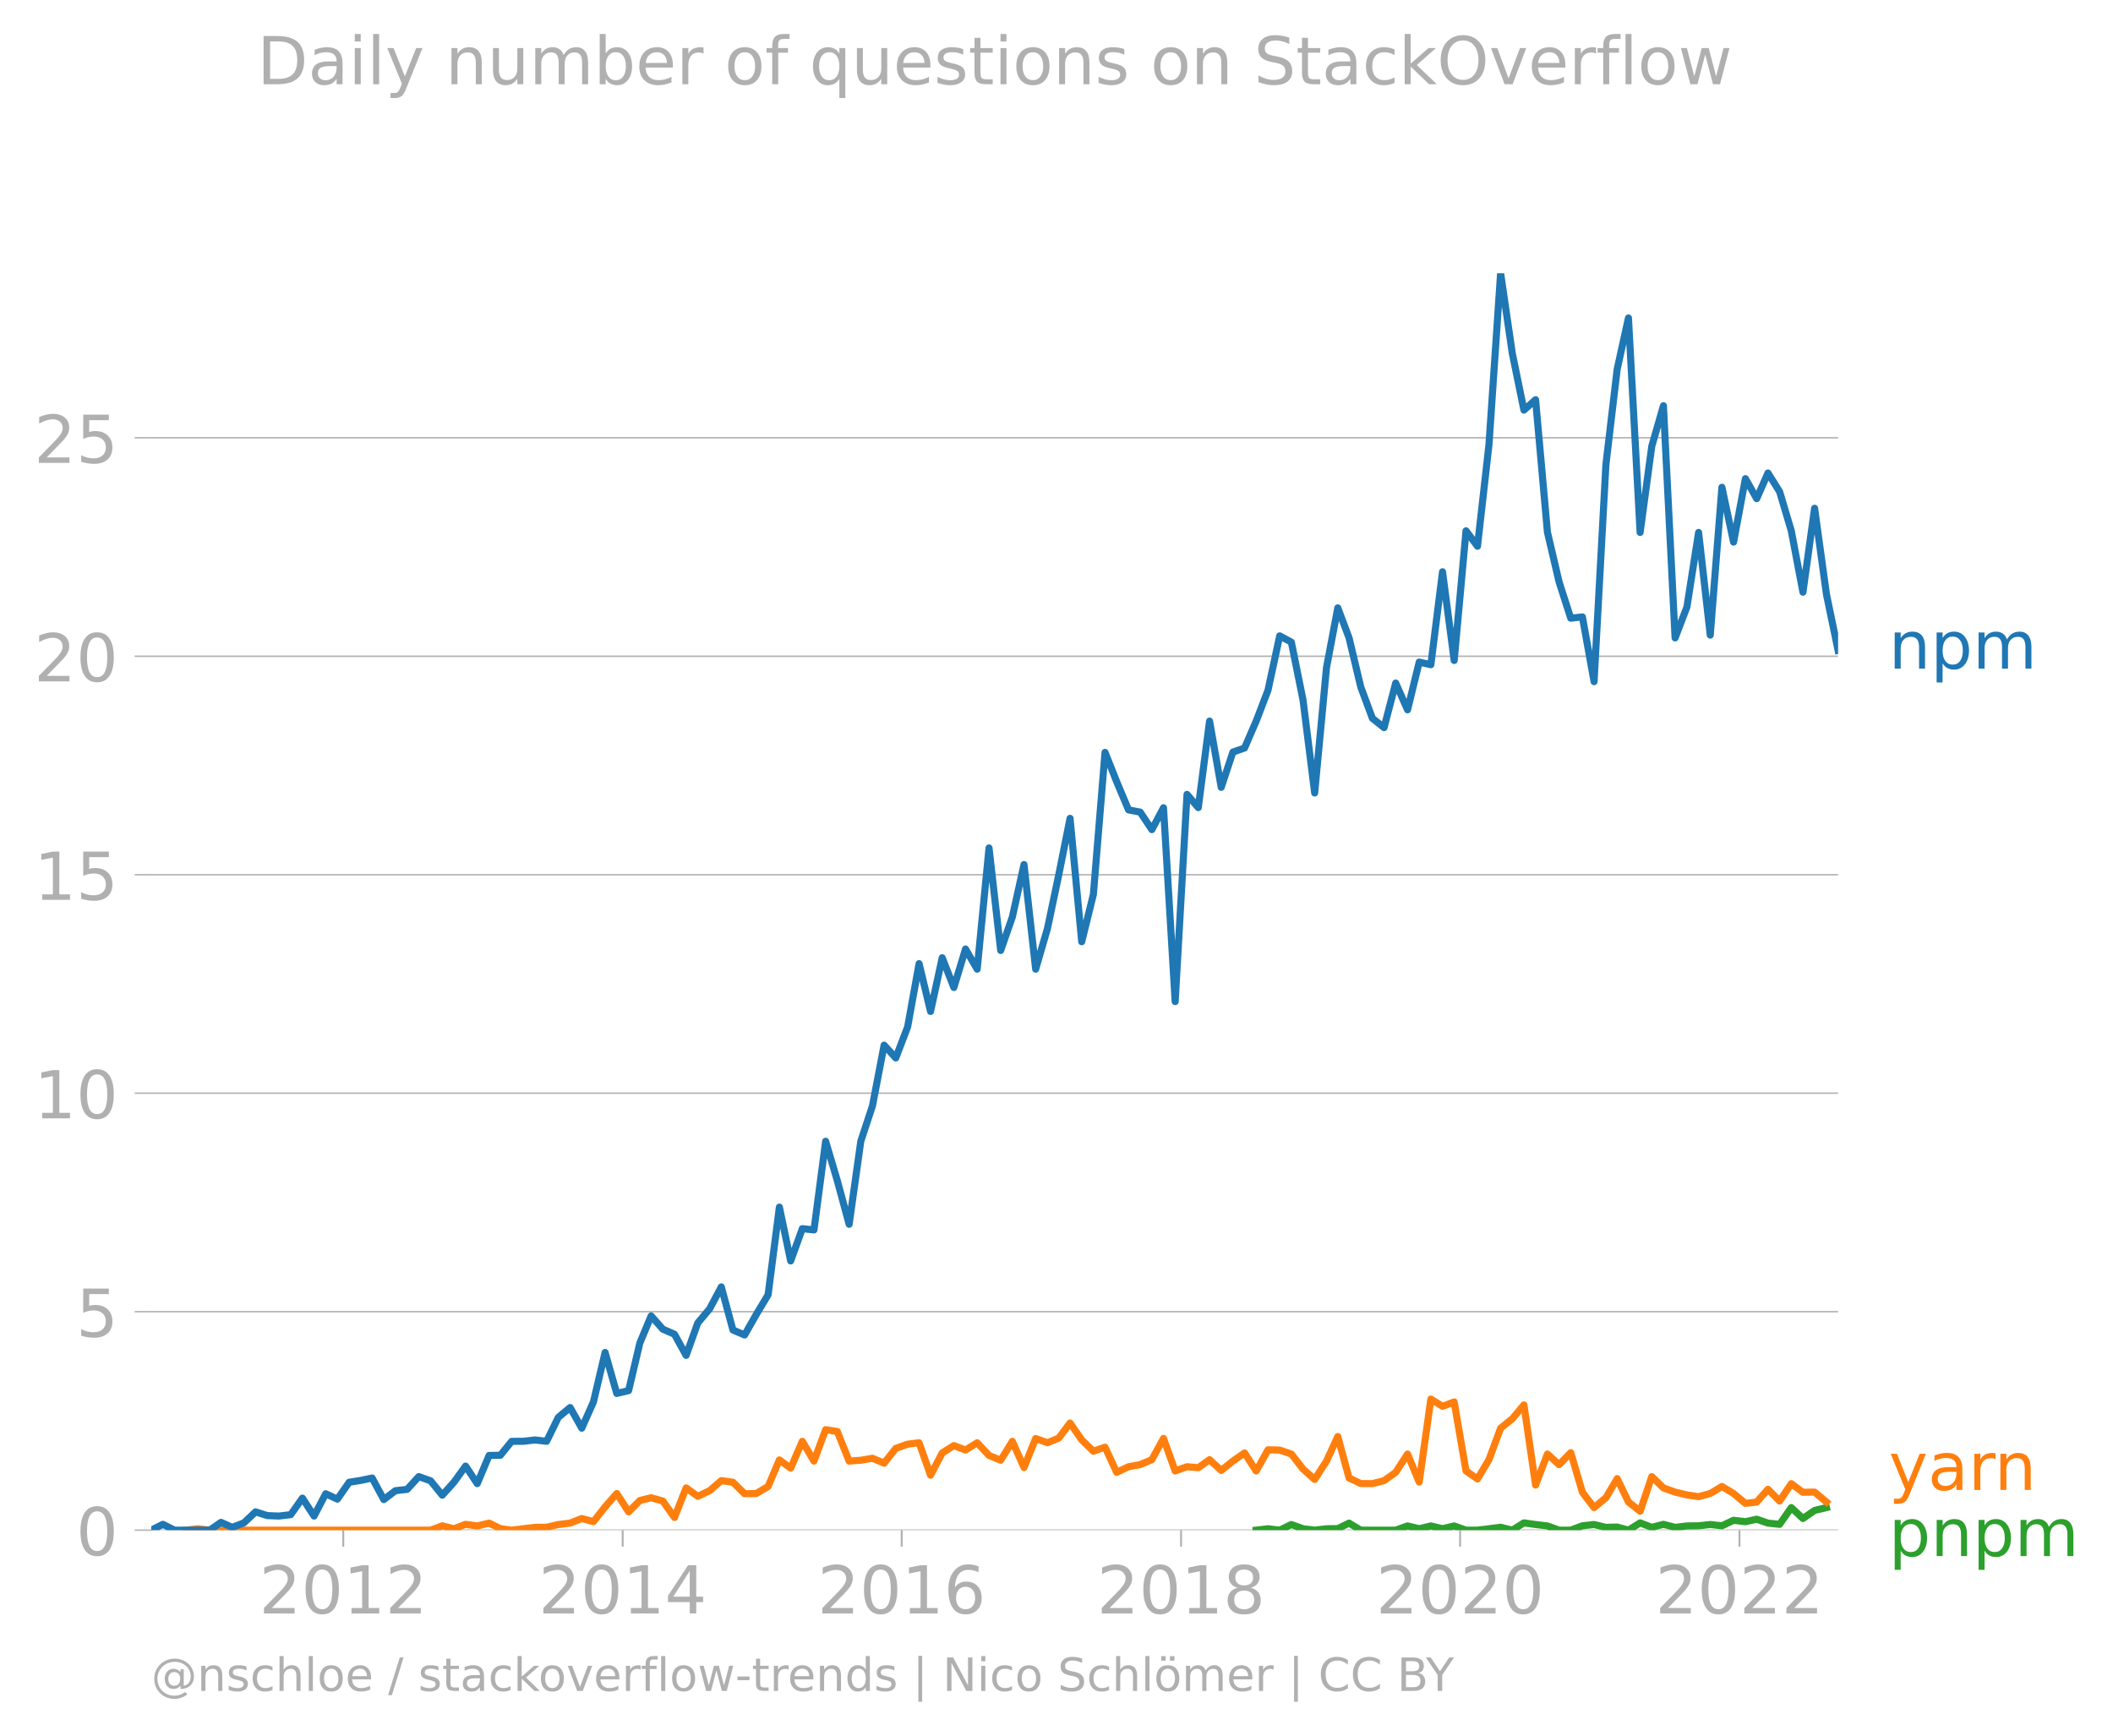
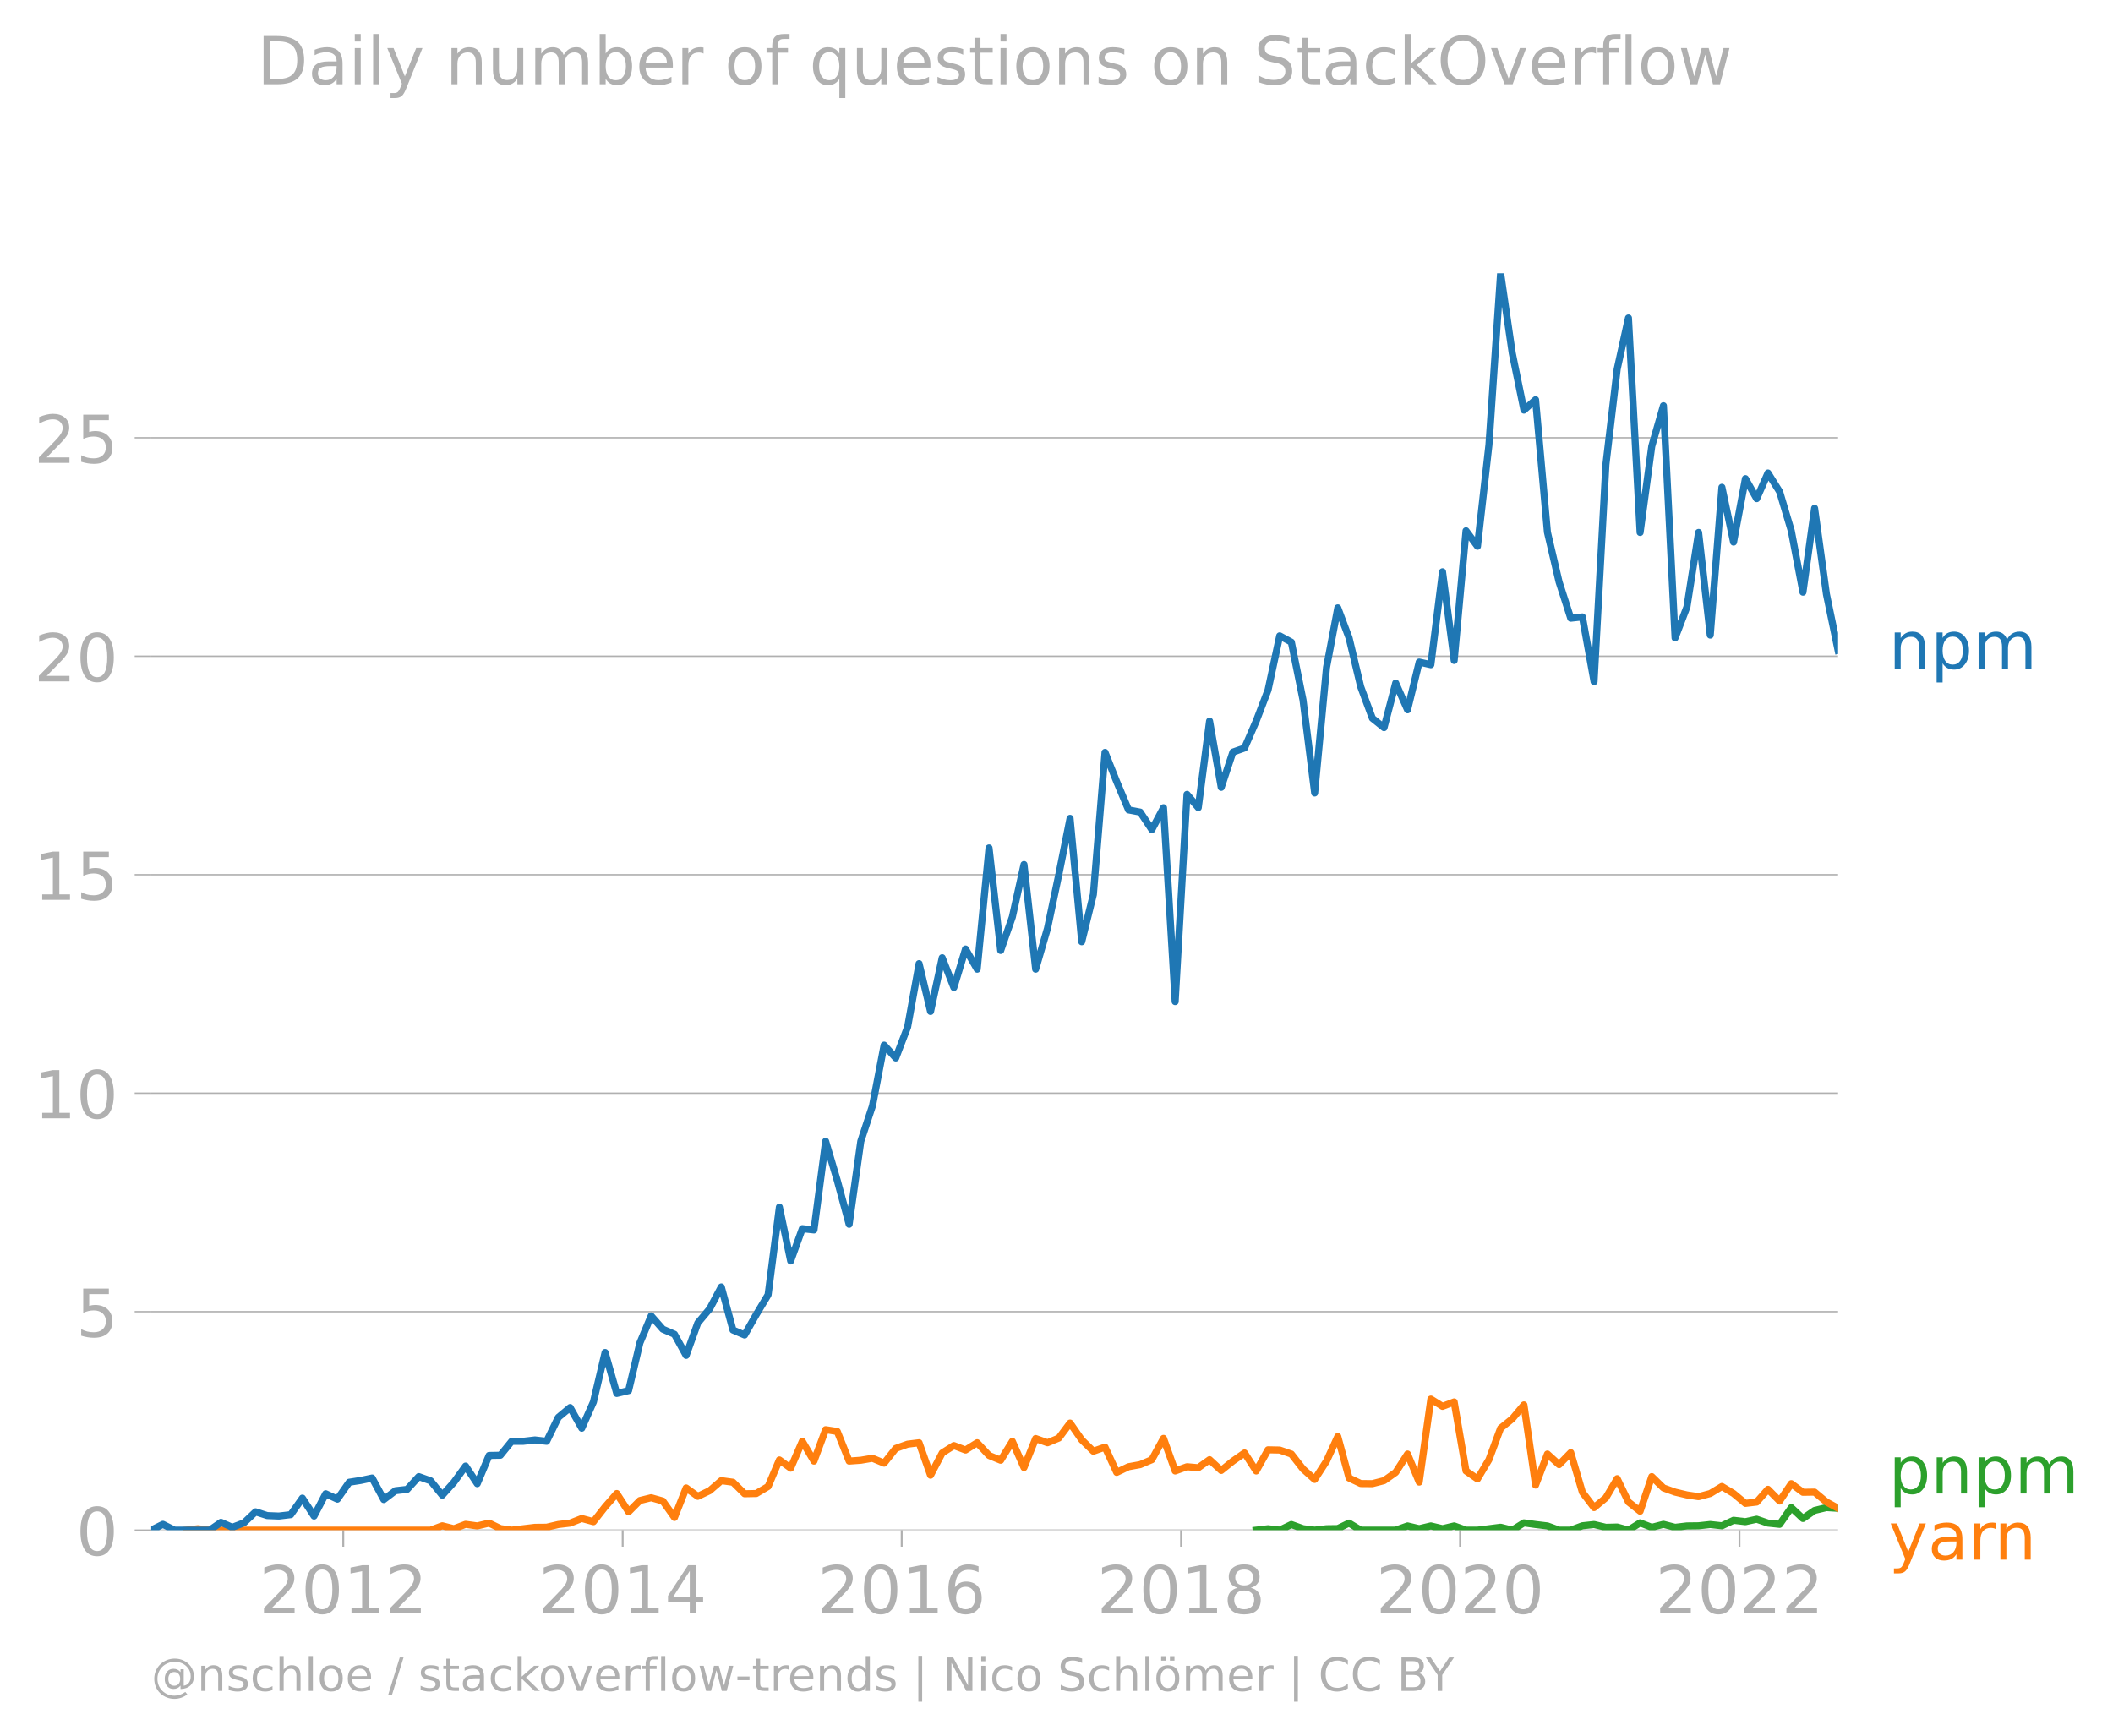
<svg xmlns="http://www.w3.org/2000/svg" xmlns:xlink="http://www.w3.org/1999/xlink" width="596.445" height="489.969" viewBox="0 0 447.334 367.477">
  <defs>
    <style>*{stroke-linejoin:round;stroke-linecap:butt}</style>
  </defs>
  <g id="figure_1">
    <path d="M0 367.477h447.334V0H0v367.477z" style="fill:none" id="patch_1" />
    <g id="axes_1">
      <path d="M32.015 323.95h357.12V57.838H32.015V323.95z" style="fill:none" id="patch_2" />
      <g id="matplotlib.axis_1">
        <g id="xtick_1">
          <g id="line2d_1">
            <defs>
-               <path id="m78b4363bbf" d="M0 0v3.5" style="stroke:#b0b0b0;stroke-width:.4" />
-             </defs>
-             <use xlink:href="#m78b4363bbf" x="72.675" y="323.95" style="fill:#b0b0b0;stroke:#b0b0b0;stroke-width:.4" />
+               <path id="mc1147c8a3c" d="M0 0v3.5" style="stroke:#b0b0b0;stroke-width:.4" />
+             </defs>
+             <use xlink:href="#mc1147c8a3c" x="72.675" y="323.95" style="fill:#b0b0b0;stroke:#b0b0b0;stroke-width:.4" />
          </g>
          <g style="fill:#b0b0b0" transform="matrix(.14 0 0 -.14 54.86 341.588)" id="text_1">
            <defs>
              <path id="DejaVuSans-32" d="M1228 531h2203V0H469v531q359 372 979 998 621 627 780 809 303 340 423 576 121 236 121 464 0 372-261 606-261 235-680 235-297 0-627-103-329-103-704-313v638q381 153 712 231 332 78 607 78 725 0 1156-363 431-362 431-968 0-288-108-546-107-257-392-607-78-91-497-524-418-433-1181-1211z" transform="scale(.01563)" />
              <path id="DejaVuSans-30" d="M2034 4250q-487 0-733-480-245-479-245-1442 0-959 245-1439 246-480 733-480 491 0 736 480 246 480 246 1439 0 963-246 1442-245 480-736 480zm0 500q785 0 1199-621 414-620 414-1801 0-1178-414-1799Q2819-91 2034-91q-784 0-1198 620-414 621-414 1799 0 1181 414 1801 414 621 1198 621z" transform="scale(.01563)" />
              <path id="DejaVuSans-31" d="M794 531h1031v3560L703 3866v575l1116 225h631V531h1031V0H794v531z" transform="scale(.01563)" />
            </defs>
            <use xlink:href="#DejaVuSans-32" />
            <use xlink:href="#DejaVuSans-30" x="63.623" />
            <use xlink:href="#DejaVuSans-31" x="127.246" />
            <use xlink:href="#DejaVuSans-32" x="190.869" />
          </g>
        </g>
        <g id="xtick_2">
-           <use xlink:href="#m78b4363bbf" x="131.824" y="323.95" style="fill:#b0b0b0;stroke:#b0b0b0;stroke-width:.4" id="line2d_2" />
+           <use xlink:href="#mc1147c8a3c" x="131.824" y="323.95" style="fill:#b0b0b0;stroke:#b0b0b0;stroke-width:.4" id="line2d_2" />
          <g style="fill:#b0b0b0" transform="matrix(.14 0 0 -.14 114.01 341.588)" id="text_2">
            <defs>
              <path id="DejaVuSans-34" d="M2419 4116 825 1625h1594v2491zm-166 550h794V1625h666v-525h-666V0h-628v1100H313v609l1940 2957z" transform="scale(.01563)" />
            </defs>
            <use xlink:href="#DejaVuSans-32" />
            <use xlink:href="#DejaVuSans-30" x="63.623" />
            <use xlink:href="#DejaVuSans-31" x="127.246" />
            <use xlink:href="#DejaVuSans-34" x="190.869" />
          </g>
        </g>
        <g id="xtick_3">
-           <use xlink:href="#m78b4363bbf" x="190.892" y="323.95" style="fill:#b0b0b0;stroke:#b0b0b0;stroke-width:.4" id="line2d_3" />
+           <use xlink:href="#mc1147c8a3c" x="190.892" y="323.95" style="fill:#b0b0b0;stroke:#b0b0b0;stroke-width:.4" id="line2d_3" />
          <g style="fill:#b0b0b0" transform="matrix(.14 0 0 -.14 173.077 341.588)" id="text_3">
            <defs>
              <path id="DejaVuSans-36" d="M2113 2584q-425 0-674-291-248-290-248-796 0-503 248-796 249-292 674-292t673 292q248 293 248 796 0 506-248 796-248 291-673 291zm1253 1979v-575q-238 112-480 171-242 60-480 60-625 0-955-422-329-422-376-1275 184 272 462 417 279 145 613 145 703 0 1111-427 408-426 408-1160 0-719-425-1154Q2819-91 2113-91q-810 0-1238 620-428 621-428 1799 0 1106 525 1764t1409 658q238 0 480-47t505-140z" transform="scale(.01563)" />
            </defs>
            <use xlink:href="#DejaVuSans-32" />
            <use xlink:href="#DejaVuSans-30" x="63.623" />
            <use xlink:href="#DejaVuSans-31" x="127.246" />
            <use xlink:href="#DejaVuSans-36" x="190.869" />
          </g>
        </g>
        <g id="xtick_4">
-           <use xlink:href="#m78b4363bbf" x="250.041" y="323.95" style="fill:#b0b0b0;stroke:#b0b0b0;stroke-width:.4" id="line2d_4" />
+           <use xlink:href="#mc1147c8a3c" x="250.041" y="323.95" style="fill:#b0b0b0;stroke:#b0b0b0;stroke-width:.4" id="line2d_4" />
          <g style="fill:#b0b0b0" transform="matrix(.14 0 0 -.14 232.226 341.588)" id="text_4">
            <defs>
              <path id="DejaVuSans-38" d="M2034 2216q-450 0-708-241-257-241-257-662 0-422 257-663 258-241 708-241t709 242q260 243 260 662 0 421-258 662-257 241-711 241zm-631 268q-406 100-633 378-226 279-226 679 0 559 398 884 399 325 1092 325 697 0 1094-325t397-884q0-400-227-679-226-278-629-378 456-106 710-416 255-309 255-755 0-679-414-1042Q2806-91 2034-91q-771 0-1186 362-414 363-414 1042 0 446 256 755 257 310 713 416zm-231 997q0-362 226-565 227-203 636-203 407 0 636 203 230 203 230 565 0 363-230 566-229 203-636 203-409 0-636-203-226-203-226-566z" transform="scale(.01563)" />
            </defs>
            <use xlink:href="#DejaVuSans-32" />
            <use xlink:href="#DejaVuSans-30" x="63.623" />
            <use xlink:href="#DejaVuSans-31" x="127.246" />
            <use xlink:href="#DejaVuSans-38" x="190.869" />
          </g>
        </g>
        <g id="xtick_5">
-           <use xlink:href="#m78b4363bbf" x="309.11" y="323.95" style="fill:#b0b0b0;stroke:#b0b0b0;stroke-width:.4" id="line2d_5" />
+           <use xlink:href="#mc1147c8a3c" x="309.11" y="323.95" style="fill:#b0b0b0;stroke:#b0b0b0;stroke-width:.4" id="line2d_5" />
          <g style="fill:#b0b0b0" transform="matrix(.14 0 0 -.14 291.295 341.588)" id="text_5">
            <use xlink:href="#DejaVuSans-32" />
            <use xlink:href="#DejaVuSans-30" x="63.623" />
            <use xlink:href="#DejaVuSans-32" x="127.246" />
            <use xlink:href="#DejaVuSans-30" x="190.869" />
          </g>
        </g>
        <g id="xtick_6">
-           <use xlink:href="#m78b4363bbf" x="368.259" y="323.95" style="fill:#b0b0b0;stroke:#b0b0b0;stroke-width:.4" id="line2d_6" />
+           <use xlink:href="#mc1147c8a3c" x="368.259" y="323.95" style="fill:#b0b0b0;stroke:#b0b0b0;stroke-width:.4" id="line2d_6" />
          <g style="fill:#b0b0b0" transform="matrix(.14 0 0 -.14 350.444 341.588)" id="text_6">
            <use xlink:href="#DejaVuSans-32" />
            <use xlink:href="#DejaVuSans-30" x="63.623" />
            <use xlink:href="#DejaVuSans-32" x="127.246" />
            <use xlink:href="#DejaVuSans-32" x="190.869" />
          </g>
        </g>
      </g>
      <g id="matplotlib.axis_2">
        <g id="ytick_1">
-           <path d="M32.015 323.95h357.12" clip-path="url(#p2199825bd9)" style="fill:none;stroke:#b0b0b0;stroke-width:.3;stroke-linecap:square" id="line2d_7" />
+           <path d="M32.015 323.95h357.12" clip-path="url(#pda63fb251d)" style="fill:none;stroke:#b0b0b0;stroke-width:.3;stroke-linecap:square" id="line2d_7" />
          <g id="line2d_8">
            <defs>
-               <path id="m11f806fd01" d="M0 0h-3.5" style="stroke:#b0b0b0;stroke-width:.3" />
-             </defs>
-             <use xlink:href="#m11f806fd01" x="32.015" y="323.95" style="fill:#b0b0b0;stroke:#b0b0b0;stroke-width:.3" />
+               <path id="m1eaca23e00" d="M0 0h-3.5" style="stroke:#b0b0b0;stroke-width:.3" />
+             </defs>
+             <use xlink:href="#m1eaca23e00" x="32.015" y="323.95" style="fill:#b0b0b0;stroke:#b0b0b0;stroke-width:.3" />
          </g>
          <use xlink:href="#DejaVuSans-30" style="fill:#b0b0b0" transform="matrix(.14 0 0 -.14 16.108 329.269)" id="text_7" />
        </g>
        <g id="ytick_2">
-           <path d="M32.015 277.696h357.12" clip-path="url(#p2199825bd9)" style="fill:none;stroke:#b0b0b0;stroke-width:.3;stroke-linecap:square" id="line2d_9" />
-           <use xlink:href="#m11f806fd01" x="32.015" y="277.696" style="fill:#b0b0b0;stroke:#b0b0b0;stroke-width:.3" id="line2d_10" />
+           <path d="M32.015 277.696h357.12" clip-path="url(#pda63fb251d)" style="fill:none;stroke:#b0b0b0;stroke-width:.3;stroke-linecap:square" id="line2d_9" />
+           <use xlink:href="#m1eaca23e00" x="32.015" y="277.696" style="fill:#b0b0b0;stroke:#b0b0b0;stroke-width:.3" id="line2d_10" />
          <g style="fill:#b0b0b0" transform="matrix(.14 0 0 -.14 16.108 283.015)" id="text_8">
            <defs>
              <path id="DejaVuSans-35" d="M691 4666h2478v-532H1269V2991q137 47 274 70 138 23 276 23 781 0 1237-428 457-428 457-1159 0-753-469-1171Q2575-91 1722-91q-294 0-599 50Q819 9 494 109v635q281-153 581-228t634-75q541 0 856 284 316 284 316 772 0 487-316 771-315 285-856 285-253 0-505-56-251-56-513-175v2344z" transform="scale(.01563)" />
            </defs>
            <use xlink:href="#DejaVuSans-35" />
          </g>
        </g>
        <g id="ytick_3">
-           <path d="M32.015 231.443h357.12" clip-path="url(#p2199825bd9)" style="fill:none;stroke:#b0b0b0;stroke-width:.3;stroke-linecap:square" id="line2d_11" />
-           <use xlink:href="#m11f806fd01" x="32.015" y="231.443" style="fill:#b0b0b0;stroke:#b0b0b0;stroke-width:.3" id="line2d_12" />
+           <path d="M32.015 231.443h357.12" clip-path="url(#pda63fb251d)" style="fill:none;stroke:#b0b0b0;stroke-width:.3;stroke-linecap:square" id="line2d_11" />
+           <use xlink:href="#m1eaca23e00" x="32.015" y="231.443" style="fill:#b0b0b0;stroke:#b0b0b0;stroke-width:.3" id="line2d_12" />
          <g style="fill:#b0b0b0" transform="matrix(.14 0 0 -.14 7.2 236.762)" id="text_9">
            <use xlink:href="#DejaVuSans-31" />
            <use xlink:href="#DejaVuSans-30" x="63.623" />
          </g>
        </g>
        <g id="ytick_4">
-           <path d="M32.015 185.19h357.12" clip-path="url(#p2199825bd9)" style="fill:none;stroke:#b0b0b0;stroke-width:.3;stroke-linecap:square" id="line2d_13" />
-           <use xlink:href="#m11f806fd01" x="32.015" y="185.189" style="fill:#b0b0b0;stroke:#b0b0b0;stroke-width:.3" id="line2d_14" />
+           <path d="M32.015 185.19h357.12" clip-path="url(#pda63fb251d)" style="fill:none;stroke:#b0b0b0;stroke-width:.3;stroke-linecap:square" id="line2d_13" />
+           <use xlink:href="#m1eaca23e00" x="32.015" y="185.189" style="fill:#b0b0b0;stroke:#b0b0b0;stroke-width:.3" id="line2d_14" />
          <g style="fill:#b0b0b0" transform="matrix(.14 0 0 -.14 7.2 190.508)" id="text_10">
            <use xlink:href="#DejaVuSans-31" />
            <use xlink:href="#DejaVuSans-35" x="63.623" />
          </g>
        </g>
        <g id="ytick_5">
-           <path d="M32.015 138.936h357.12" clip-path="url(#p2199825bd9)" style="fill:none;stroke:#b0b0b0;stroke-width:.3;stroke-linecap:square" id="line2d_15" />
-           <use xlink:href="#m11f806fd01" x="32.015" y="138.936" style="fill:#b0b0b0;stroke:#b0b0b0;stroke-width:.3" id="line2d_16" />
+           <path d="M32.015 138.936h357.12" clip-path="url(#pda63fb251d)" style="fill:none;stroke:#b0b0b0;stroke-width:.3;stroke-linecap:square" id="line2d_15" />
+           <use xlink:href="#m1eaca23e00" x="32.015" y="138.936" style="fill:#b0b0b0;stroke:#b0b0b0;stroke-width:.3" id="line2d_16" />
          <g style="fill:#b0b0b0" transform="matrix(.14 0 0 -.14 7.2 144.255)" id="text_11">
            <use xlink:href="#DejaVuSans-32" />
            <use xlink:href="#DejaVuSans-30" x="63.623" />
          </g>
        </g>
        <g id="ytick_6">
-           <path d="M32.015 92.682h357.12" clip-path="url(#p2199825bd9)" style="fill:none;stroke:#b0b0b0;stroke-width:.3;stroke-linecap:square" id="line2d_17" />
-           <use xlink:href="#m11f806fd01" x="32.015" y="92.682" style="fill:#b0b0b0;stroke:#b0b0b0;stroke-width:.3" id="line2d_18" />
+           <path d="M32.015 92.682h357.12" clip-path="url(#pda63fb251d)" style="fill:none;stroke:#b0b0b0;stroke-width:.3;stroke-linecap:square" id="line2d_17" />
+           <use xlink:href="#m1eaca23e00" x="32.015" y="92.682" style="fill:#b0b0b0;stroke:#b0b0b0;stroke-width:.3" id="line2d_18" />
          <g style="fill:#b0b0b0" transform="matrix(.14 0 0 -.14 7.2 98.001)" id="text_12">
            <use xlink:href="#DejaVuSans-32" />
            <use xlink:href="#DejaVuSans-35" x="63.623" />
          </g>
        </g>
      </g>
-       <path d="m265.941 323.95 2.509-.299 2.468.299 2.468-1.194 2.467.885 2.468.309 2.509-.299 2.387-.032 2.387-1.161 2.468 1.492H295.475l2.509-.895 2.468.586 2.468-.586 2.468.586 2.468-.586 2.508.895h2.427l2.428-.299 2.468-.318 2.468.617 2.468-1.542 2.467.348 2.509.299 2.468.895h2.468l2.468-.925 2.468-.269 2.508.597 2.387-.064 2.387.66 2.468-1.541 2.468.945 2.468-.637 2.468.637 2.508-.298 2.468-.03 2.468-.269 2.468.269 2.468-1.164 2.508.298 2.387-.522 2.387.82 2.468.26 2.468-3.542 2.468 2.308 2.468-1.71 2.508-.598" clip-path="url(#p2199825bd9)" style="fill:none;stroke:#2ca02c;stroke-width:1.5;stroke-linecap:square" id="line2d_19" />
-       <path d="m39.419 323.95 2.468-.299 2.508.299h46.77l2.467-.925 2.468.626 2.468-.935 2.468.339 2.508-.597 2.387 1.161 2.387.33 4.936-.596 2.468-.02 2.468-.577 2.508-.298 2.468-.975 2.468.676 2.468-3.143 2.468-2.825 2.508 3.88 2.387-2.398 2.387-.587 2.468.697 2.468 3.481 2.468-6.257 2.468 1.781 2.508-1.194 2.468-2.128 2.468.338 2.468 2.437 2.468-.05 2.508-1.492 2.387-5.616 2.387 1.737 2.468-5.68 2.468 4.188 2.468-6.655 2.468.388 2.508 6.267 2.468-.18 2.468-.417 2.468 1.034 2.468-3.123 2.509-.895 2.427-.299 2.427 6.864 2.468-4.705 2.468-1.562 2.468.945 2.468-1.542 2.508 2.686 2.468 1.015 2.468-3.999 2.468 5.54 2.468-6.137 2.509.895 2.387-.99 2.387-3.187 2.467 3.56 2.468 2.408 2.468-.866 2.468 5.342 2.509-1.194 2.468-.447 2.467-1.045 2.468-4.506 2.468 6.894 2.509-.896 2.387.214 2.387-1.706 2.468 2.278 2.468-1.98 2.467-1.72 2.468 3.81 2.509-4.477 2.468.05 2.468.846 2.467 3.163 2.468 2.208 2.509-3.88 2.387-5.2 2.387 8.782 2.468 1.173 2.468.02 2.468-.636 2.467-1.751 2.509-3.88 2.468 5.939 2.468-17.576 2.468 1.541 2.468-.944 2.508 14.622 2.427 1.687 2.428-4.075 2.468-6.664 2.468-1.99 2.468-2.944 2.467 16.97 2.509-6.565 2.468 2.238 2.468-2.537 2.468 8.396 2.468 3.242 2.508-2.089 2.387-4.039 2.387 4.935 2.468 1.96 2.468-7.332 2.468 2.397 2.468.886 2.508.597 2.468.368 2.468-.667 2.468-1.492 2.468 1.492 2.508 2.089 2.387-.277 2.387-2.707 2.468 2.487 2.468-3.68 2.468 1.83 2.468-.04 2.508 2.089h0" clip-path="url(#p2199825bd9)" style="fill:none;stroke:#ff7f0e;stroke-width:1.5;stroke-linecap:square" id="line2d_20" />
-       <path d="m32.015 323.95 2.468-1.234 2.468 1.234h7.444l2.387-1.652 2.387 1.055 2.468-.945 2.468-2.338 2.468.796 2.468.1 2.508-.299 2.468-3.501 2.468 3.8 2.468-4.725 2.468 1.144 2.508-3.581 2.428-.38 2.427-.515 2.468 4.565 2.468-1.88 2.468-.278 2.468-2.706 2.508.895 2.468 3.044 2.468-2.745 2.468-3.422 2.468 3.72 2.508-5.968 2.387-.043 2.387-2.941 2.468-.01 2.468-.288 2.468.288 2.468-5.063 2.508-2.089 2.468 4.377 2.468-5.57 2.468-10.465 2.468 8.674 2.508-.597 2.387-10.103 2.387-5.712 2.468 2.805 2.468 1.074 2.468 4.476 2.468-6.863 2.508-2.985 2.468-4.645 2.468 9.122 2.468 1.054 2.468-4.337 2.508-4.178L165 255.561l2.387 11.393 2.468-6.834 2.468.269 2.468-18.77 2.468 8.325 2.508 9.25 2.468-17.575 2.468-7.49 2.468-12.862 2.468 2.715 2.509-6.565 2.427-13.407 2.427 10.125 2.468-11.37 2.468 6.297 2.468-8.147 2.468 4.268 2.508-25.664 2.468 21.705 2.468-7.082 2.468-11.111 2.468 22.152 2.509-8.654 2.387-11.34 2.387-11.936 2.467 26.12 2.468-10.006 2.468-30.08 2.468 6.207 2.509 5.968 2.468.468 2.467 3.71 2.468-4.635 2.468 41.041 2.509-43.866 2.387 2.803 2.387-18.32 2.468 14.025 2.468-7.46 2.467-.866 2.468-5.7 2.509-6.564 2.468-11.48 2.468 1.334 2.467 12.234 2.468 19.695 2.509-26.558 2.387-12.63 2.387 6.363 2.468 10.355 2.468 6.655 2.468 1.98 2.467-9.44 2.509 5.67 2.468-10.107 2.468.557 2.468-19.675 2.468 18.78 2.508-27.454 2.427 3.272 2.428-21.475 2.468-36.336 2.468 16.94 2.468 12.045 2.467-2.198 2.509 28.05 2.468 10.534 2.468 7.67 2.468-.269 2.468 13.697 2.508-45.955 2.387-20.207 2.387-10.828 2.468 45.408 2.468-18.252 2.468-8.575 2.468 49.158 2.508-6.565 2.468-15.766 2.468 21.735 2.468-31.294 2.468 11.598 2.508-13.428 2.387 4.231 2.387-5.425 2.468 3.95 2.468 8.285 2.468 12.991 2.468-17.765 2.508 18.203 2.468 11.896h0" clip-path="url(#p2199825bd9)" style="fill:none;stroke:#1f77b4;stroke-width:1.5;stroke-linecap:square" id="line2d_21" />
+       <path d="m265.941 323.95 2.509-.299 2.468.299 2.468-1.194 2.467.885 2.468.309 2.509-.299 2.387-.032 2.387-1.161 2.468 1.492H295.475l2.509-.895 2.468.586 2.468-.586 2.468.586 2.468-.586 2.508.895h2.427l2.428-.299 2.468-.318 2.468.617 2.468-1.542 2.467.348 2.509.299 2.468.895h2.468l2.468-.925 2.468-.269 2.508.597 2.387-.064 2.387.66 2.468-1.541 2.468.945 2.468-.637 2.468.637 2.508-.298 2.468-.03 2.468-.269 2.468.269 2.468-1.164 2.508.298 2.387-.522 2.387.82 2.468.26 2.468-3.542 2.468 2.308 2.468-1.71 2.508-.598 2.468.15" clip-path="url(#pda63fb251d)" style="fill:none;stroke:#2ca02c;stroke-width:1.5;stroke-linecap:square" id="line2d_19" />
+       <path d="m39.419 323.95 2.468-.299 2.508.299h46.77l2.467-.925 2.468.626 2.468-.935 2.468.339 2.508-.597 2.387 1.161 2.387.33 4.936-.596 2.468-.02 2.468-.577 2.508-.298 2.468-.975 2.468.676 2.468-3.143 2.468-2.825 2.508 3.88 2.387-2.398 2.387-.587 2.468.697 2.468 3.481 2.468-6.257 2.468 1.781 2.508-1.194 2.468-2.128 2.468.338 2.468 2.437 2.468-.05 2.508-1.492 2.387-5.616 2.387 1.737 2.468-5.68 2.468 4.188 2.468-6.655 2.468.388 2.508 6.267 2.468-.18 2.468-.417 2.468 1.034 2.468-3.123 2.509-.895 2.427-.299 2.427 6.864 2.468-4.705 2.468-1.562 2.468.945 2.468-1.542 2.508 2.686 2.468 1.015 2.468-3.999 2.468 5.54 2.468-6.137 2.509.895 2.387-.99 2.387-3.187 2.467 3.56 2.468 2.408 2.468-.866 2.468 5.342 2.509-1.194 2.468-.447 2.467-1.045 2.468-4.506 2.468 6.894 2.509-.896 2.387.214 2.387-1.706 2.468 2.278 2.468-1.98 2.467-1.72 2.468 3.81 2.509-4.477 2.468.05 2.468.846 2.467 3.163 2.468 2.208 2.509-3.88 2.387-5.2 2.387 8.782 2.468 1.173 2.468.02 2.468-.636 2.467-1.751 2.509-3.88 2.468 5.939 2.468-17.576 2.468 1.541 2.468-.944 2.508 14.622 2.427 1.687 2.428-4.075 2.468-6.664 2.468-1.99 2.468-2.944 2.467 16.97 2.509-6.565 2.468 2.238 2.468-2.537 2.468 8.396 2.468 3.242 2.508-2.089 2.387-4.039 2.387 4.935 2.468 1.96 2.468-7.332 2.468 2.397 2.468.886 2.508.597 2.468.368 2.468-.667 2.468-1.492 2.468 1.492 2.508 2.089 2.387-.277 2.387-2.707 2.468 2.487 2.468-3.68 2.468 1.83 2.468-.04 2.508 2.089 2.468 1.342h0" clip-path="url(#pda63fb251d)" style="fill:none;stroke:#ff7f0e;stroke-width:1.5;stroke-linecap:square" id="line2d_20" />
+       <path d="m32.015 323.95 2.468-1.234 2.468 1.234h7.444l2.387-1.652 2.387 1.055 2.468-.945 2.468-2.338 2.468.796 2.468.1 2.508-.299 2.468-3.501 2.468 3.8 2.468-4.725 2.468 1.144 2.508-3.581 2.428-.38 2.427-.515 2.468 4.565 2.468-1.88 2.468-.278 2.468-2.706 2.508.895 2.468 3.044 2.468-2.745 2.468-3.422 2.468 3.72 2.508-5.968 2.387-.043 2.387-2.941 2.468-.01 2.468-.288 2.468.288 2.468-5.063 2.508-2.089 2.468 4.377 2.468-5.57 2.468-10.465 2.468 8.674 2.508-.597 2.387-10.103 2.387-5.712 2.468 2.805 2.468 1.074 2.468 4.476 2.468-6.863 2.508-2.985 2.468-4.645 2.468 9.122 2.468 1.054 2.468-4.337 2.508-4.178L165 255.561l2.387 11.393 2.468-6.834 2.468.269 2.468-18.77 2.468 8.325 2.508 9.25 2.468-17.575 2.468-7.49 2.468-12.862 2.468 2.715 2.509-6.565 2.427-13.407 2.427 10.125 2.468-11.37 2.468 6.297 2.468-8.147 2.468 4.268 2.508-25.664 2.468 21.705 2.468-7.082 2.468-11.111 2.468 22.152 2.509-8.654 2.387-11.34 2.387-11.936 2.467 26.12 2.468-10.006 2.468-30.08 2.468 6.207 2.509 5.968 2.468.468 2.467 3.71 2.468-4.635 2.468 41.041 2.509-43.866 2.387 2.803 2.387-18.32 2.468 14.025 2.468-7.46 2.467-.866 2.468-5.7 2.509-6.564 2.468-11.48 2.468 1.334 2.467 12.234 2.468 19.695 2.509-26.558 2.387-12.63 2.387 6.363 2.468 10.355 2.468 6.655 2.468 1.98 2.467-9.44 2.509 5.67 2.468-10.107 2.468.557 2.468-19.675 2.468 18.78 2.508-27.454 2.427 3.272 2.428-21.475 2.468-36.336 2.468 16.94 2.468 12.045 2.467-2.198 2.509 28.05 2.468 10.534 2.468 7.67 2.468-.269 2.468 13.697 2.508-45.955 2.387-20.207 2.387-10.828 2.468 45.408 2.468-18.252 2.468-8.575 2.468 49.158 2.508-6.565 2.468-15.766 2.468 21.735 2.468-31.294 2.468 11.598 2.508-13.428 2.387 4.231 2.387-5.425 2.468 3.95 2.468 8.285 2.468 12.991 2.468-17.765 2.508 18.203 2.468 11.896h0" clip-path="url(#pda63fb251d)" style="fill:none;stroke:#1f77b4;stroke-width:1.5;stroke-linecap:square" id="line2d_21" />
      <g style="fill:#1f77b4" transform="matrix(.14 0 0 -.14 399.849 141.565)" id="text_13">
        <defs>
          <path id="DejaVuSans-6e" d="M3513 2113V0h-575v2094q0 497-194 743-194 247-581 247-466 0-735-297-269-296-269-809V0H581v3500h578v-544q207 316 486 472 280 156 646 156 603 0 912-373 310-373 310-1098z" transform="scale(.01563)" />
          <path id="DejaVuSans-70" d="M1159 525v-1856H581v4831h578v-531q182 312 458 463 277 152 661 152 638 0 1036-506 399-506 399-1331T3314 415Q2916-91 2278-91q-384 0-661 152-276 152-458 464zm1957 1222q0 634-261 995t-717 361q-457 0-718-361t-261-995q0-634 261-995t718-361q456 0 717 361t261 995z" transform="scale(.01563)" />
          <path id="DejaVuSans-6d" d="M3328 2828q216 388 516 572t706 184q547 0 844-383 297-382 297-1088V0h-578v2094q0 503-179 746-178 244-543 244-447 0-707-297-259-296-259-809V0h-578v2094q0 506-178 748t-550 242q-441 0-701-298-259-298-259-808V0H581v3500h578v-544q197 322 472 475t653 153q382 0 649-194 267-193 395-562z" transform="scale(.01563)" />
        </defs>
        <use xlink:href="#DejaVuSans-6e" />
        <use xlink:href="#DejaVuSans-70" x="63.379" />
        <use xlink:href="#DejaVuSans-6d" x="126.855" />
      </g>
-       <g style="fill:#ff7f0e" transform="matrix(.14 0 0 -.14 399.849 315.442)" id="text_14">
+       <g style="fill:#ff7f0e" transform="matrix(.14 0 0 -.14 399.849 330.188)" id="text_14">
        <defs>
          <path id="DejaVuSans-79" d="M2059-325q-243-625-475-815-231-191-618-191H506v481h338q237 0 368 113 132 112 291 531l103 262L191 3500h609L1894 763l1094 2737h609L2059-325z" transform="scale(.01563)" />
          <path id="DejaVuSans-61" d="M2194 1759q-697 0-966-159t-269-544q0-306 202-486 202-179 548-179 479 0 768 339t289 901v128h-572zm1147 238V0h-575v531q-197-318-491-470T1556-91q-537 0-855 302-317 302-317 808 0 590 395 890 396 300 1180 300h807v57q0 397-261 614t-733 217q-300 0-585-72-284-72-546-216v532q315 122 612 182 297 61 578 61 760 0 1135-394 375-393 375-1193z" transform="scale(.01563)" />
          <path id="DejaVuSans-72" d="M2631 2963q-97 56-211 82-114 27-251 27-488 0-749-317t-261-911V0H581v3500h578v-544q182 319 472 473 291 155 707 155 59 0 131-8 72-7 159-23l3-590z" transform="scale(.01563)" />
        </defs>
        <use xlink:href="#DejaVuSans-79" />
        <use xlink:href="#DejaVuSans-61" x="59.18" />
        <use xlink:href="#DejaVuSans-72" x="120.459" />
        <use xlink:href="#DejaVuSans-6e" x="159.822" />
      </g>
-       <g style="fill:#2ca02c" transform="matrix(.14 0 0 -.14 399.849 329.442)" id="text_15">
+       <g style="fill:#2ca02c" transform="matrix(.14 0 0 -.14 399.849 316.188)" id="text_15">
        <use xlink:href="#DejaVuSans-70" />
        <use xlink:href="#DejaVuSans-6e" x="63.477" />
        <use xlink:href="#DejaVuSans-70" x="126.855" />
        <use xlink:href="#DejaVuSans-6d" x="190.332" />
      </g>
      <g style="fill:#b0b0b0" transform="matrix(.09716 0 0 -.09716 32.015 357.986)" id="text_16">
        <defs>
          <path id="DejaVuSans-40" d="M2381 1678q0-447 222-702 222-254 610-254 384 0 604 256 221 256 221 700 0 438-225 695-225 258-607 258-378 0-602-256-223-256-223-697zm1703-934q-187-241-429-355t-564-114q-538 0-874 389t-336 1014q0 625 337 1015 338 391 873 391 322 0 565-117 244-117 428-354v409h447V722q457 69 714 417 258 349 258 902 0 334-99 628-98 294-298 544-325 409-792 626t-1017 217q-384 0-738-102-353-101-653-301-490-319-767-836-276-517-276-1120 0-497 179-932 180-434 521-765 328-325 759-495 431-171 922-171 403 0 792 136t714 389l281-347q-390-303-851-464t-936-161q-578 0-1091 205-512 205-912 595Q841 78 631 592q-209 514-209 1105 0 569 212 1084 213 516 607 907 403 396 931 607t1119 211q662 0 1229-272 568-271 952-771 234-307 357-666 124-359 124-744 0-822-497-1297T4084 263v481z" transform="scale(.01563)" />
          <path id="DejaVuSans-73" d="M2834 3397v-544q-243 125-506 187-262 63-544 63-428 0-642-131t-214-394q0-200 153-314t616-217l197-44q612-131 870-370t258-667q0-488-386-773Q2250-91 1575-91q-281 0-586 55T347 128v594q319-166 628-249 309-82 613-82 406 0 624 139 219 139 219 392 0 234-158 359-157 125-692 241l-200 47q-534 112-772 345-237 233-237 639 0 494 350 762 350 269 994 269 318 0 599-47 282-46 519-140z" transform="scale(.01563)" />
          <path id="DejaVuSans-63" d="M3122 3366v-538q-244 135-489 202t-495 67q-560 0-870-355-309-354-309-995t309-996q310-354 870-354 250 0 495 67t489 202V134Q2881 22 2623-34q-257-57-548-57-791 0-1257 497-465 497-465 1341 0 856 470 1346 471 491 1290 491 265 0 518-55 253-54 491-163z" transform="scale(.01563)" />
          <path id="DejaVuSans-68" d="M3513 2113V0h-575v2094q0 497-194 743-194 247-581 247-466 0-735-297-269-296-269-809V0H581v4863h578V2956q207 316 486 472 280 156 646 156 603 0 912-373 310-373 310-1098z" transform="scale(.01563)" />
          <path id="DejaVuSans-6c" d="M603 4863h575V0H603v4863z" transform="scale(.01563)" />
          <path id="DejaVuSans-6f" d="M1959 3097q-462 0-731-361t-269-989q0-628 267-989 268-361 733-361 460 0 728 362 269 363 269 988 0 622-269 986-268 364-728 364zm0 487q750 0 1178-488 429-487 429-1349 0-859-429-1349Q2709-91 1959-91q-753 0-1180 489-426 490-426 1349 0 862 426 1349 427 488 1180 488z" transform="scale(.01563)" />
          <path id="DejaVuSans-65" d="M3597 1894v-281H953q38-594 358-905t892-311q331 0 642 81t618 244V178Q3153 47 2828-22t-659-69q-838 0-1327 487-489 488-489 1320 0 859 464 1363 464 505 1252 505 706 0 1117-455 411-454 411-1235zm-575 169q-6 471-264 752-258 282-683 282-481 0-770-272t-333-766l2050 4z" transform="scale(.01563)" />
          <path id="DejaVuSans-2f" d="M1625 4666h531L531-594H0l1625 5260z" transform="scale(.01563)" />
          <path id="DejaVuSans-74" d="M1172 4494v-994h1184v-447H1172V1153q0-428 117-550t477-122h590V0h-590q-666 0-919 248-253 249-253 905v1900H172v447h422v994h578z" transform="scale(.01563)" />
          <path id="DejaVuSans-6b" d="M581 4863h578V1991l1716 1509h734L1753 1863 3688 0h-750L1159 1709V0H581v4863z" transform="scale(.01563)" />
          <path id="DejaVuSans-76" d="M191 3500h609L1894 563l1094 2937h609L2284 0h-781L191 3500z" transform="scale(.01563)" />
          <path id="DejaVuSans-66" d="M2375 4863v-479h-550q-309 0-430-125-120-125-120-450v-309h947v-447h-947V0H697v3053H147v447h550v244q0 584 272 851 272 268 862 268h544z" transform="scale(.01563)" />
          <path id="DejaVuSans-77" d="M269 3500h575l719-2731 715 2731h678l719-2731 716 2731h575L4050 0h-678l-753 2869L1863 0h-679L269 3500z" transform="scale(.01563)" />
          <path id="DejaVuSans-2d" d="M313 2009h1684v-512H313v512z" transform="scale(.01563)" />
          <path id="DejaVuSans-64" d="M2906 2969v1894h575V0h-575v525q-181-312-458-464-276-152-664-152-634 0-1033 506-398 507-398 1332t398 1331q399 506 1033 506 388 0 664-152 277-151 458-463zM947 1747q0-634 261-995t717-361q456 0 718 361 263 361 263 995t-263 995q-262 361-718 361t-717-361q-261-361-261-995z" transform="scale(.01563)" />
          <path id="DejaVuSans-7c" d="M1344 4891v-6400H813v6400h531z" transform="scale(.01563)" />
          <path id="DejaVuSans-4e" d="M628 4666h850L3547 763v3903h612V0h-850L1241 3903V0H628v4666z" transform="scale(.01563)" />
          <path id="DejaVuSans-69" d="M603 3500h575V0H603v3500zm0 1363h575v-729H603v729z" transform="scale(.01563)" />
          <path id="DejaVuSans-53" d="M3425 4513v-616q-359 172-678 256-319 85-616 85-515 0-795-200t-280-569q0-310 186-468 186-157 705-254l381-78q706-135 1042-474t336-907q0-679-455-1029Q2797-91 1919-91q-331 0-705 75-373 75-773 222v650q384-215 753-325 369-109 725-109 540 0 834 212 294 213 294 607 0 343-211 537t-692 291l-385 75q-706 140-1022 440-315 300-315 835 0 619 436 975t1201 356q329 0 669-60 341-59 697-177z" transform="scale(.01563)" />
          <path id="DejaVuSans-f6" d="M1959 3097q-462 0-731-361t-269-989q0-628 267-989 268-361 733-361 460 0 728 362 269 363 269 988 0 622-269 986-268 364-728 364zm0 487q750 0 1178-488 429-487 429-1349 0-859-429-1349Q2709-91 1959-91q-753 0-1180 489-426 490-426 1349 0 862 426 1349 427 488 1180 488zm295 1266h634v-631h-634v631zm-1222 0h634v-631h-634v631z" transform="scale(.01563)" />
          <path id="DejaVuSans-43" d="M4122 4306v-665q-319 297-680 443-361 147-767 147-800 0-1225-489t-425-1414q0-922 425-1411t1225-489q406 0 767 147t680 444V359q-331-225-702-338-370-112-782-112-1060 0-1670 648-609 649-609 1771 0 1125 609 1773 610 649 1670 649 418 0 788-111 371-111 696-333z" transform="scale(.01563)" />
          <path id="DejaVuSans-42" d="M1259 2228V519h1013q509 0 754 211 246 211 246 645 0 438-246 645-245 208-754 208H1259zm0 1919V2741h935q462 0 688 173 227 174 227 530 0 353-227 528-226 175-688 175h-935zm-631 519h1613q722 0 1112-300 391-300 391-853 0-429-200-682t-588-315q466-100 724-418 258-317 258-792 0-625-425-966Q3088 0 2303 0H628v4666z" transform="scale(.01563)" />
          <path id="DejaVuSans-59" d="M-13 4666h679l1293-1919 1285 1919h678L2272 2222V0h-634v2222L-13 4666z" transform="scale(.01563)" />
        </defs>
        <use xlink:href="#DejaVuSans-40" />
        <use xlink:href="#DejaVuSans-6e" x="100" />
        <use xlink:href="#DejaVuSans-73" x="163.379" />
        <use xlink:href="#DejaVuSans-63" x="215.479" />
        <use xlink:href="#DejaVuSans-68" x="270.459" />
        <use xlink:href="#DejaVuSans-6c" x="333.838" />
        <use xlink:href="#DejaVuSans-6f" x="361.621" />
        <use xlink:href="#DejaVuSans-65" x="422.803" />
        <use xlink:href="#DejaVuSans-20" x="484.326" />
        <use xlink:href="#DejaVuSans-2f" x="516.113" />
        <use xlink:href="#DejaVuSans-20" x="549.805" />
        <use xlink:href="#DejaVuSans-73" x="581.592" />
        <use xlink:href="#DejaVuSans-74" x="633.691" />
        <use xlink:href="#DejaVuSans-61" x="672.9" />
        <use xlink:href="#DejaVuSans-63" x="734.18" />
        <use xlink:href="#DejaVuSans-6b" x="789.16" />
        <use xlink:href="#DejaVuSans-6f" x="843.445" />
        <use xlink:href="#DejaVuSans-76" x="904.627" />
        <use xlink:href="#DejaVuSans-65" x="963.807" />
        <use xlink:href="#DejaVuSans-72" x="1025.33" />
        <use xlink:href="#DejaVuSans-66" x="1066.443" />
        <use xlink:href="#DejaVuSans-6c" x="1101.648" />
        <use xlink:href="#DejaVuSans-6f" x="1129.432" />
        <use xlink:href="#DejaVuSans-77" x="1190.613" />
        <use xlink:href="#DejaVuSans-2d" x="1272.4" />
        <use xlink:href="#DejaVuSans-74" x="1308.484" />
        <use xlink:href="#DejaVuSans-72" x="1347.693" />
        <use xlink:href="#DejaVuSans-65" x="1386.557" />
        <use xlink:href="#DejaVuSans-6e" x="1448.08" />
        <use xlink:href="#DejaVuSans-64" x="1511.459" />
        <use xlink:href="#DejaVuSans-73" x="1574.936" />
        <use xlink:href="#DejaVuSans-20" x="1627.035" />
        <use xlink:href="#DejaVuSans-7c" x="1658.822" />
        <use xlink:href="#DejaVuSans-20" x="1692.514" />
        <use xlink:href="#DejaVuSans-4e" x="1724.301" />
        <use xlink:href="#DejaVuSans-69" x="1799.105" />
        <use xlink:href="#DejaVuSans-63" x="1826.889" />
        <use xlink:href="#DejaVuSans-6f" x="1881.869" />
        <use xlink:href="#DejaVuSans-20" x="1943.051" />
        <use xlink:href="#DejaVuSans-53" x="1974.838" />
        <use xlink:href="#DejaVuSans-63" x="2038.314" />
        <use xlink:href="#DejaVuSans-68" x="2093.295" />
        <use xlink:href="#DejaVuSans-6c" x="2156.674" />
        <use xlink:href="#DejaVuSans-f6" x="2184.457" />
        <use xlink:href="#DejaVuSans-6d" x="2245.639" />
        <use xlink:href="#DejaVuSans-65" x="2343.051" />
        <use xlink:href="#DejaVuSans-72" x="2404.574" />
        <use xlink:href="#DejaVuSans-20" x="2445.688" />
        <use xlink:href="#DejaVuSans-7c" x="2477.475" />
        <use xlink:href="#DejaVuSans-20" x="2511.166" />
        <use xlink:href="#DejaVuSans-43" x="2542.953" />
        <use xlink:href="#DejaVuSans-43" x="2612.777" />
        <use xlink:href="#DejaVuSans-20" x="2682.602" />
        <use xlink:href="#DejaVuSans-42" x="2714.389" />
        <use xlink:href="#DejaVuSans-59" x="2777.492" />
      </g>
      <g style="fill:#b0b0b0" transform="matrix(.14 0 0 -.14 54.43 17.838)" id="text_17">
        <defs>
          <path id="DejaVuSans-44" d="M1259 4147V519h763q966 0 1414 437 448 438 448 1382 0 937-448 1373t-1414 436h-763zm-631 519h1297q1356 0 1990-564 635-564 635-1764 0-1207-638-1773Q3275 0 1925 0H628v4666z" transform="scale(.01563)" />
          <path id="DejaVuSans-75" d="M544 1381v2119h575V1403q0-497 193-746 194-248 582-248 465 0 735 297 271 297 271 810v1984h575V0h-575v538q-209-319-486-474-276-155-642-155-603 0-916 375-312 375-312 1097zm1447 2203z" transform="scale(.01563)" />
          <path id="DejaVuSans-62" d="M3116 1747q0 634-261 995t-717 361q-457 0-718-361t-261-995q0-634 261-995t718-361q456 0 717 361t261 995zM1159 2969q182 312 458 463 277 152 661 152 638 0 1036-506 399-506 399-1331T3314 415Q2916-91 2278-91q-384 0-661 152-276 152-458 464V0H581v4863h578V2969z" transform="scale(.01563)" />
          <path id="DejaVuSans-71" d="M947 1747q0-634 261-995t717-361q456 0 718 361 263 361 263 995t-263 995q-262 361-718 361t-717-361q-261-361-261-995zM2906 525q-181-312-458-464-276-152-664-152-634 0-1033 506-398 507-398 1332t398 1331q399 506 1033 506 388 0 664-152 277-151 458-463v531h575v-4831h-575V525z" transform="scale(.01563)" />
          <path id="DejaVuSans-4f" d="M2522 4238q-688 0-1093-513-404-512-404-1397 0-881 404-1394 405-512 1093-512 687 0 1089 512 402 513 402 1394 0 885-402 1397-402 513-1089 513zm0 512q981 0 1568-658 588-658 588-1764 0-1103-588-1761Q3503-91 2522-91q-984 0-1574 656-589 657-589 1763t589 1764q590 658 1574 658z" transform="scale(.01563)" />
        </defs>
        <use xlink:href="#DejaVuSans-44" />
        <use xlink:href="#DejaVuSans-61" x="77.002" />
        <use xlink:href="#DejaVuSans-69" x="138.281" />
        <use xlink:href="#DejaVuSans-6c" x="166.064" />
        <use xlink:href="#DejaVuSans-79" x="193.848" />
        <use xlink:href="#DejaVuSans-20" x="253.027" />
        <use xlink:href="#DejaVuSans-6e" x="284.814" />
        <use xlink:href="#DejaVuSans-75" x="348.193" />
        <use xlink:href="#DejaVuSans-6d" x="411.572" />
        <use xlink:href="#DejaVuSans-62" x="508.984" />
        <use xlink:href="#DejaVuSans-65" x="572.461" />
        <use xlink:href="#DejaVuSans-72" x="633.984" />
        <use xlink:href="#DejaVuSans-20" x="675.098" />
        <use xlink:href="#DejaVuSans-6f" x="706.885" />
        <use xlink:href="#DejaVuSans-66" x="768.066" />
        <use xlink:href="#DejaVuSans-20" x="803.271" />
        <use xlink:href="#DejaVuSans-71" x="835.059" />
        <use xlink:href="#DejaVuSans-75" x="898.535" />
        <use xlink:href="#DejaVuSans-65" x="961.914" />
        <use xlink:href="#DejaVuSans-73" x="1023.438" />
        <use xlink:href="#DejaVuSans-74" x="1075.537" />
        <use xlink:href="#DejaVuSans-69" x="1114.746" />
        <use xlink:href="#DejaVuSans-6f" x="1142.529" />
        <use xlink:href="#DejaVuSans-6e" x="1203.711" />
        <use xlink:href="#DejaVuSans-73" x="1267.09" />
        <use xlink:href="#DejaVuSans-20" x="1319.189" />
        <use xlink:href="#DejaVuSans-6f" x="1350.977" />
        <use xlink:href="#DejaVuSans-6e" x="1412.158" />
        <use xlink:href="#DejaVuSans-20" x="1475.537" />
        <use xlink:href="#DejaVuSans-53" x="1507.324" />
        <use xlink:href="#DejaVuSans-74" x="1570.801" />
        <use xlink:href="#DejaVuSans-61" x="1610.01" />
        <use xlink:href="#DejaVuSans-63" x="1671.289" />
        <use xlink:href="#DejaVuSans-6b" x="1726.27" />
        <use xlink:href="#DejaVuSans-4f" x="1784.18" />
        <use xlink:href="#DejaVuSans-76" x="1862.891" />
        <use xlink:href="#DejaVuSans-65" x="1922.07" />
        <use xlink:href="#DejaVuSans-72" x="1983.594" />
        <use xlink:href="#DejaVuSans-66" x="2024.707" />
        <use xlink:href="#DejaVuSans-6c" x="2059.912" />
        <use xlink:href="#DejaVuSans-6f" x="2087.695" />
        <use xlink:href="#DejaVuSans-77" x="2148.877" />
      </g>
    </g>
  </g>
  <defs>
-     <clipPath id="p2199825bd9">
+     <clipPath id="pda63fb251d">
      <path d="M32.015 57.838h357.12V323.95H32.015z" />
    </clipPath>
  </defs>
</svg>
